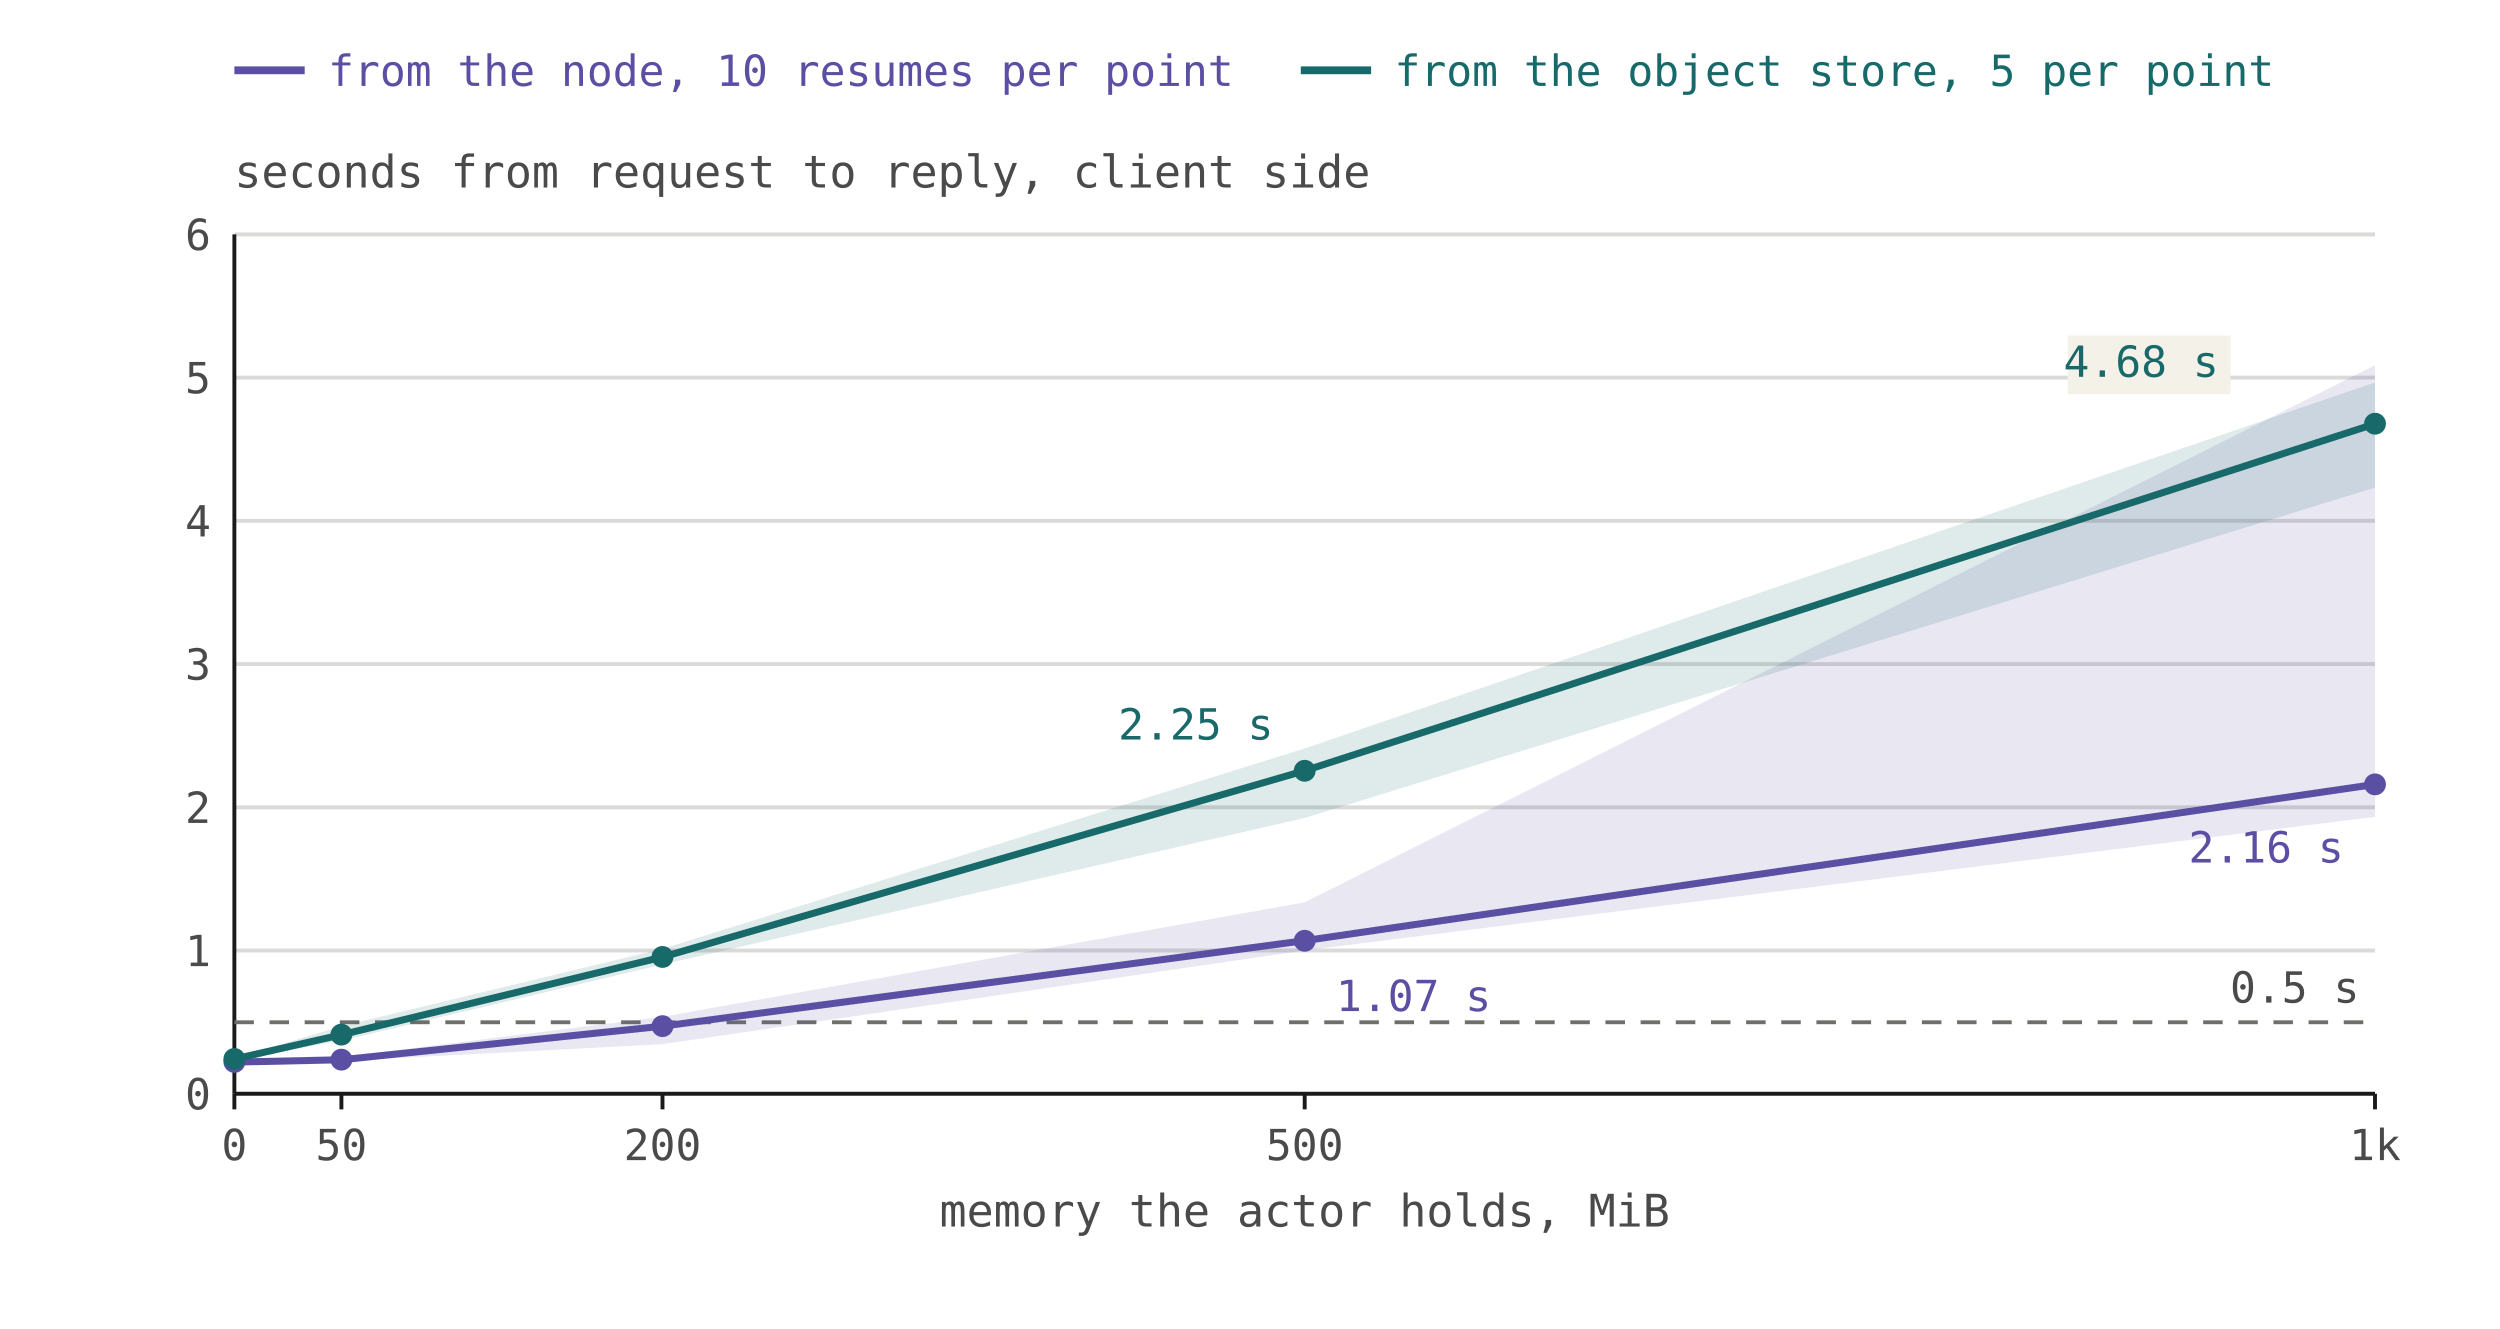
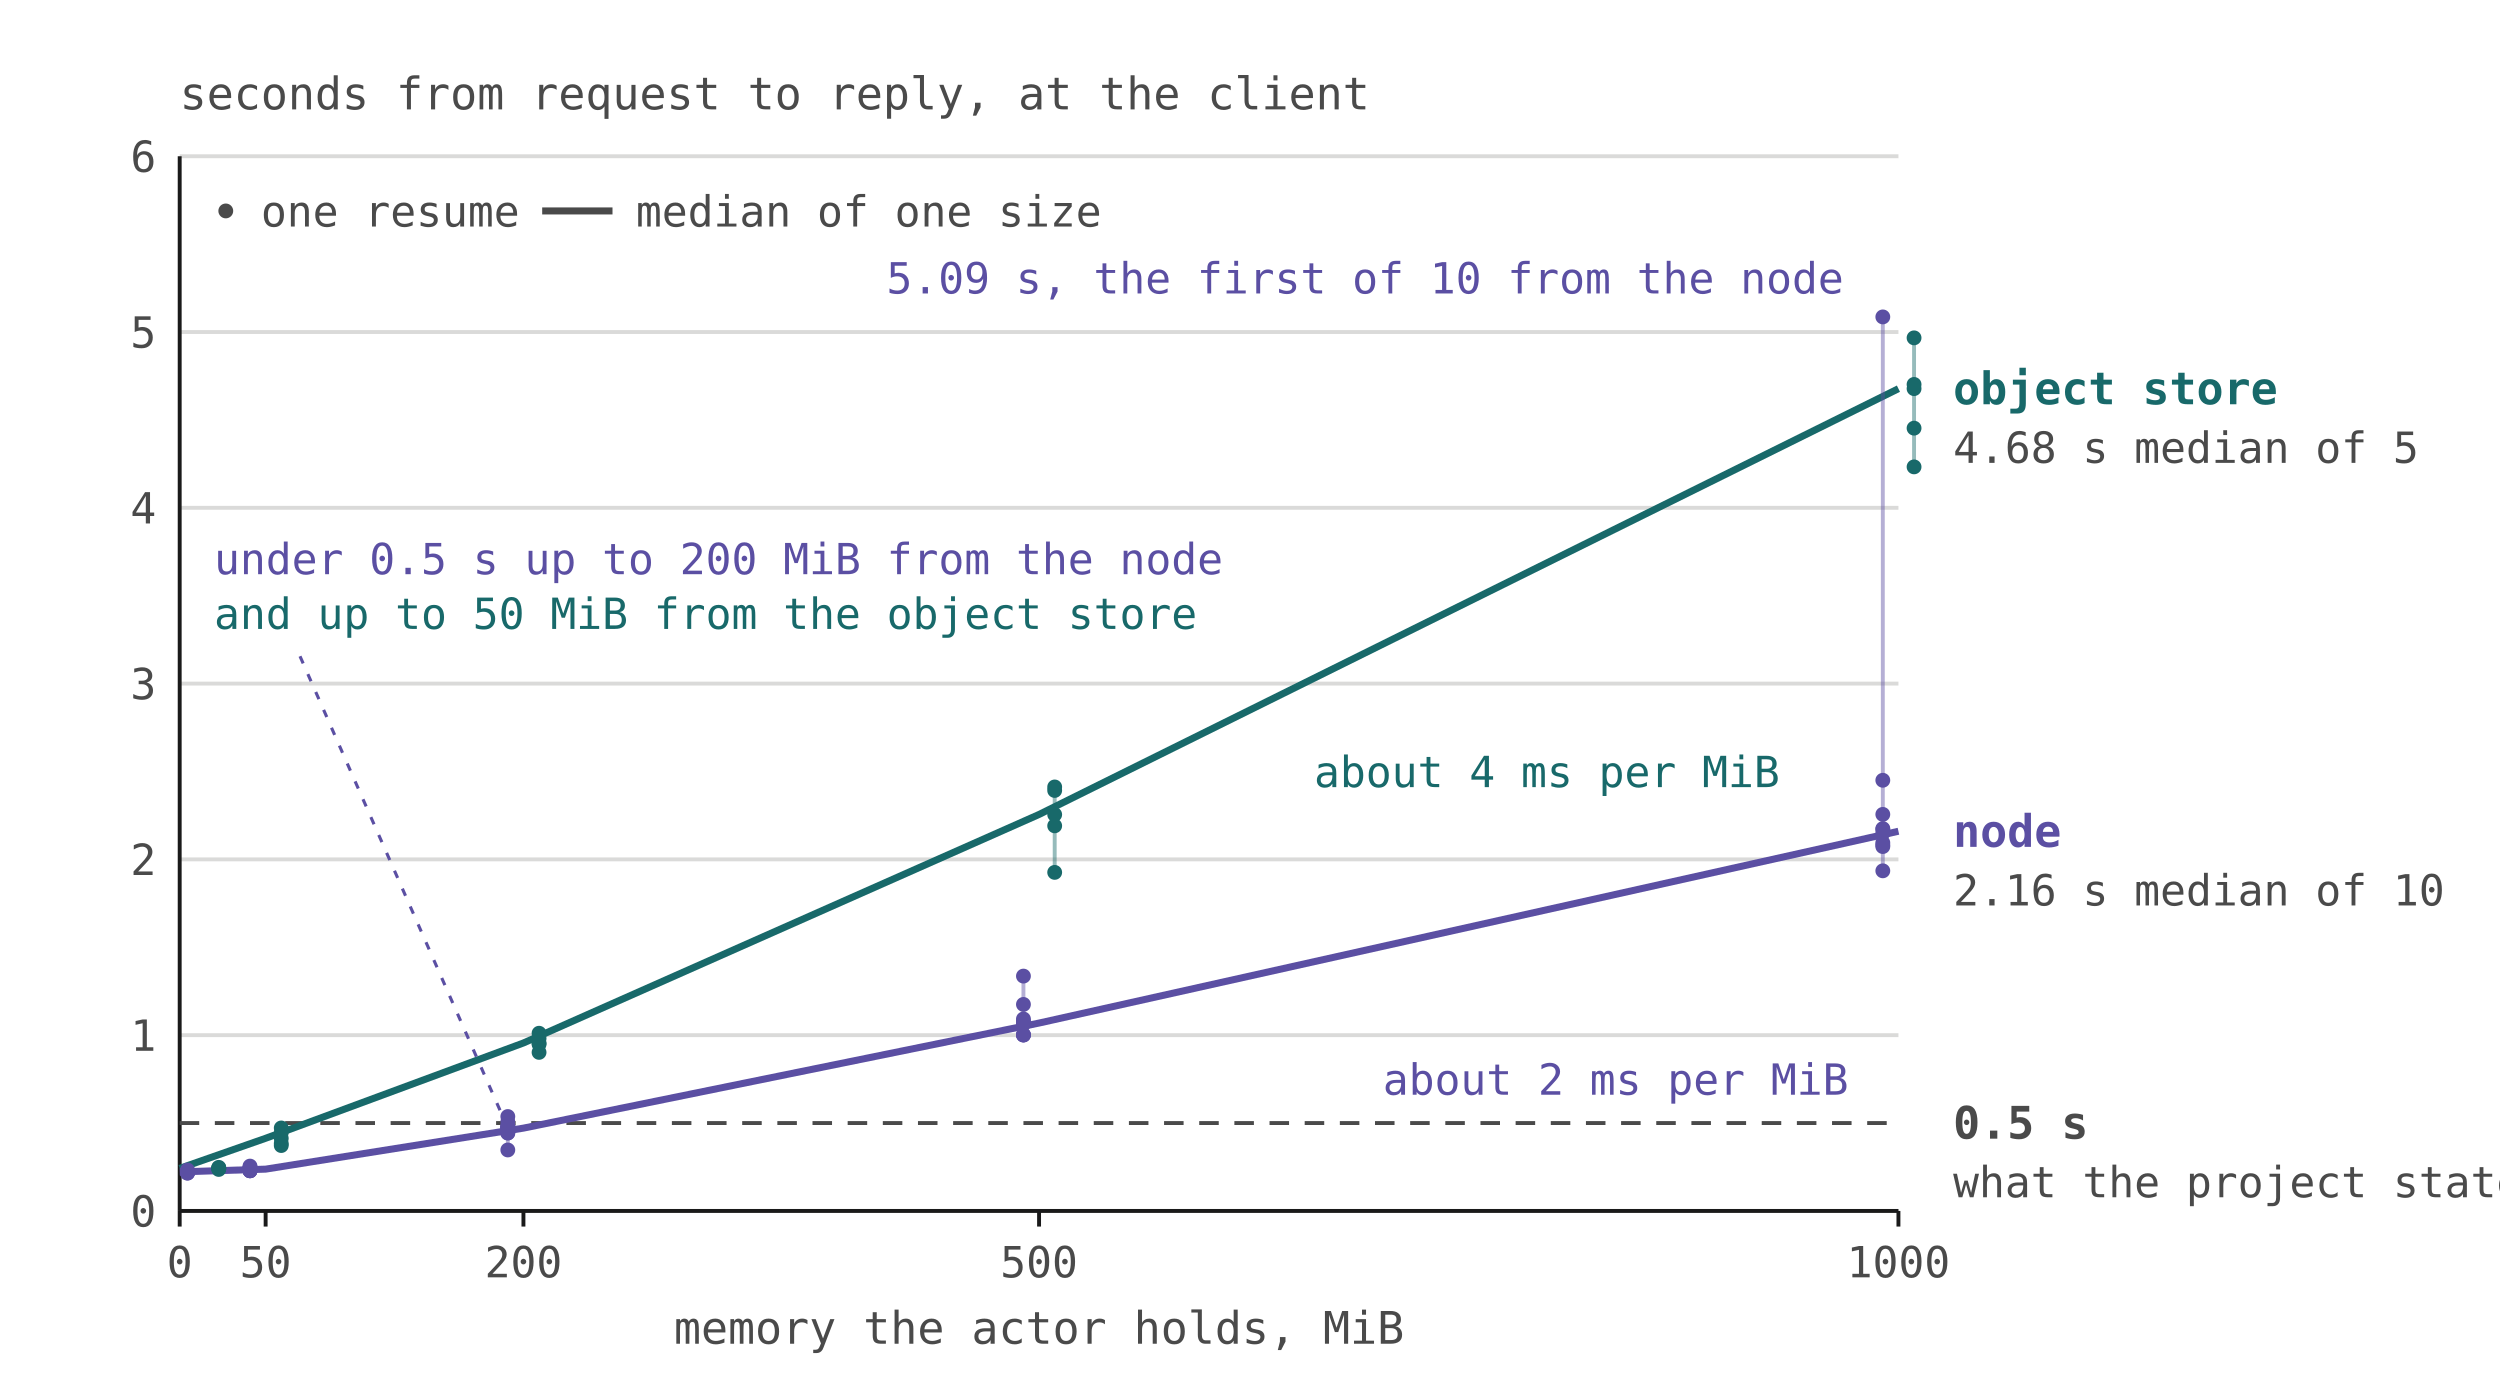
- <svg xmlns="http://www.w3.org/2000/svg" viewBox="0 0 640 340" role="img" aria-labelledby="fig-3-3-title fig-3-3-desc" font-family="JetBrains Mono, ui-monospace, monospace">
-   <line x1="60" y1="280" x2="608" y2="280" stroke="var(--m-ink-mute, #6f6f6a)" stroke-width="1" stroke-opacity="0.25" />
-   <text x="54" y="284" font-size="11" text-anchor="end" fill="var(--m-ink-soft, #4a4a4a)">0</text>
-   <line x1="60" y1="243.33" x2="608" y2="243.33" stroke="var(--m-ink-mute, #6f6f6a)" stroke-width="1" stroke-opacity="0.25" />
-   <text x="54" y="247.33" font-size="11" text-anchor="end" fill="var(--m-ink-soft, #4a4a4a)">1</text>
-   <line x1="60" y1="206.67" x2="608" y2="206.67" stroke="var(--m-ink-mute, #6f6f6a)" stroke-width="1" stroke-opacity="0.25" />
-   <text x="54" y="210.67" font-size="11" text-anchor="end" fill="var(--m-ink-soft, #4a4a4a)">2</text>
-   <line x1="60" y1="170" x2="608" y2="170" stroke="var(--m-ink-mute, #6f6f6a)" stroke-width="1" stroke-opacity="0.25" />
-   <text x="54" y="174" font-size="11" text-anchor="end" fill="var(--m-ink-soft, #4a4a4a)">3</text>
-   <line x1="60" y1="133.33" x2="608" y2="133.33" stroke="var(--m-ink-mute, #6f6f6a)" stroke-width="1" stroke-opacity="0.25" />
-   <text x="54" y="137.33" font-size="11" text-anchor="end" fill="var(--m-ink-soft, #4a4a4a)">4</text>
-   <line x1="60" y1="96.67" x2="608" y2="96.67" stroke="var(--m-ink-mute, #6f6f6a)" stroke-width="1" stroke-opacity="0.25" />
-   <text x="54" y="100.67" font-size="11" text-anchor="end" fill="var(--m-ink-soft, #4a4a4a)">5</text>
-   <line x1="60" y1="60" x2="608" y2="60" stroke="var(--m-ink-mute, #6f6f6a)" stroke-width="1" stroke-opacity="0.25" />
-   <text x="54" y="64" font-size="11" text-anchor="end" fill="var(--m-ink-soft, #4a4a4a)">6</text>
-   <line x1="60" y1="280" x2="608" y2="280" stroke="var(--m-ink, #1a1a1a)" stroke-width="1" />
-   <line x1="60" y1="60" x2="60" y2="280" stroke="var(--m-ink, #1a1a1a)" stroke-width="1" />
-   <line x1="60" y1="280" x2="60" y2="284" stroke="var(--m-ink, #1a1a1a)" stroke-width="1" />
-   <text x="60" y="297" font-size="11" text-anchor="middle" fill="var(--m-ink-soft, #4a4a4a)">0</text>
-   <line x1="87.4" y1="280" x2="87.4" y2="284" stroke="var(--m-ink, #1a1a1a)" stroke-width="1" />
-   <text x="87.4" y="297" font-size="11" text-anchor="middle" fill="var(--m-ink-soft, #4a4a4a)">50</text>
-   <line x1="169.6" y1="280" x2="169.6" y2="284" stroke="var(--m-ink, #1a1a1a)" stroke-width="1" />
-   <text x="169.6" y="297" font-size="11" text-anchor="middle" fill="var(--m-ink-soft, #4a4a4a)">200</text>
-   <line x1="334" y1="280" x2="334" y2="284" stroke="var(--m-ink, #1a1a1a)" stroke-width="1" />
-   <text x="334" y="297" font-size="11" text-anchor="middle" fill="var(--m-ink-soft, #4a4a4a)">500</text>
-   <line x1="608" y1="280" x2="608" y2="284" stroke="var(--m-ink, #1a1a1a)" stroke-width="1" />
-   <text x="608" y="297" font-size="11" text-anchor="middle" fill="var(--m-ink-soft, #4a4a4a)">1k</text>
-   <text x="334" y="314" font-size="11.5" text-anchor="middle" class="m-serif" fill="var(--m-ink-soft, #4a4a4a)">memory the actor holds, MiB</text>
-   <text x="60" y="48" font-size="11.5" class="m-serif" fill="var(--m-ink-soft, #4a4a4a)">seconds from request to reply, client side</text>
-   <path d="M60.0 261.7 L608.0 261.7" fill="none" stroke="var(--m-ink-mute, #6f6f6a)" stroke-width="1" stroke-dasharray="5 4" stroke-linejoin="round" />
-   <text x="604" y="256.67" font-size="11" text-anchor="end" class="m-serif" fill="var(--m-ink-soft, #4a4a4a)">0.5 s</text>
-   <path d="M60.0 271.5 L87.4 270.6 L169.6 260.3 L334.0 231.0 L608.0 93.5 L608.0 209.1 L334.0 243.3 L169.6 267.3 L87.4 271.6 L60.0 272.1 Z" fill="var(--m-violet-ink, #5b4fa3)" fill-opacity="0.14" stroke="none" />
-   <path d="M60.0 271.9 L87.4 271.3 L169.6 262.7 L334.0 240.8 L608.0 200.8" fill="none" stroke="var(--m-violet-ink, #5b4fa3)" stroke-width="1.8" stroke-linejoin="round" />
-   <circle cx="60" cy="271.86" r="2.8" fill="var(--m-violet-ink, #5b4fa3)" />
-   <circle cx="87.4" cy="271.27" r="2.8" fill="var(--m-violet-ink, #5b4fa3)" />
-   <circle cx="169.6" cy="262.69" r="2.8" fill="var(--m-violet-ink, #5b4fa3)" />
-   <circle cx="334" cy="240.84" r="2.8" fill="var(--m-violet-ink, #5b4fa3)" />
-   <circle cx="608" cy="200.8" r="2.8" fill="var(--m-violet-ink, #5b4fa3)" />
-   <path d="M60.0 270.9 L87.4 262.7 L169.6 242.9 L334.0 191.6 L608.0 97.9 L608.0 124.8 L334.0 209.4 L169.6 246.9 L87.4 266.4 L60.0 271.3 Z" fill="var(--m-teal-ink, #18696a)" fill-opacity="0.14" stroke="none" />
-   <path d="M60.0 271.1 L87.4 264.9 L169.6 245.0 L334.0 197.3 L608.0 108.5" fill="none" stroke="var(--m-teal-ink, #18696a)" stroke-width="1.8" stroke-linejoin="round" />
-   <circle cx="60" cy="271.09" r="2.8" fill="var(--m-teal-ink, #18696a)" />
-   <circle cx="87.4" cy="264.86" r="2.8" fill="var(--m-teal-ink, #18696a)" />
-   <circle cx="169.6" cy="244.98" r="2.8" fill="var(--m-teal-ink, #18696a)" />
-   <circle cx="334" cy="197.32" r="2.8" fill="var(--m-teal-ink, #18696a)" />
-   <circle cx="608" cy="108.47" r="2.8" fill="var(--m-teal-ink, #18696a)" />
-   <text x="326" y="189.32" font-size="11" text-anchor="end" class="m-serif" fill="var(--m-teal-ink, #18696a)">2.25 s</text>
-   <rect class="m-knock" x="529.36" y="85.89" width="41.64" height="15" fill="var(--m-panel, #f3f1e8)" />
-   <text x="568" y="96.47" font-size="11" text-anchor="end" class="m-serif" fill="var(--m-teal-ink, #18696a)">4.68 s</text>
-   <text x="342" y="258.84" font-size="11" class="m-serif" fill="var(--m-violet-ink, #5b4fa3)">1.07 s</text>
-   <text x="600" y="220.8" font-size="11" text-anchor="end" class="m-serif" fill="var(--m-violet-ink, #5b4fa3)">2.16 s</text>
-   <path d="M60 18 H78" fill="none" stroke="var(--m-violet-ink, #5b4fa3)" stroke-width="2" stroke-linejoin="round" />
-   <text x="84" y="22" font-size="11" fill="var(--m-violet-ink, #5b4fa3)">from the node, 10 resumes per point</text>
-   <path d="M333 18 H351" fill="none" stroke="var(--m-teal-ink, #18696a)" stroke-width="2" stroke-linejoin="round" />
-   <text x="357" y="22" font-size="11" fill="var(--m-teal-ink, #18696a)">from the object store, 5 per point</text>
+ <svg xmlns="http://www.w3.org/2000/svg" viewBox="0 0 640 352" role="img" aria-labelledby="fig-3-3-title fig-3-3-desc" font-family="JetBrains Mono, ui-monospace, monospace">
+   <line x1="46" y1="310" x2="486" y2="310" stroke="var(--m-ink-mute, #6f6f6a)" stroke-width="1" stroke-opacity="0.25" />
+   <text x="40" y="314" font-size="11" text-anchor="end" fill="var(--m-ink-soft, #4a4a4a)">0</text>
+   <line x1="46" y1="265" x2="486" y2="265" stroke="var(--m-ink-mute, #6f6f6a)" stroke-width="1" stroke-opacity="0.25" />
+   <text x="40" y="269" font-size="11" text-anchor="end" fill="var(--m-ink-soft, #4a4a4a)">1</text>
+   <line x1="46" y1="220" x2="486" y2="220" stroke="var(--m-ink-mute, #6f6f6a)" stroke-width="1" stroke-opacity="0.25" />
+   <text x="40" y="224" font-size="11" text-anchor="end" fill="var(--m-ink-soft, #4a4a4a)">2</text>
+   <line x1="46" y1="175" x2="486" y2="175" stroke="var(--m-ink-mute, #6f6f6a)" stroke-width="1" stroke-opacity="0.25" />
+   <text x="40" y="179" font-size="11" text-anchor="end" fill="var(--m-ink-soft, #4a4a4a)">3</text>
+   <line x1="46" y1="130" x2="486" y2="130" stroke="var(--m-ink-mute, #6f6f6a)" stroke-width="1" stroke-opacity="0.25" />
+   <text x="40" y="134" font-size="11" text-anchor="end" fill="var(--m-ink-soft, #4a4a4a)">4</text>
+   <line x1="46" y1="85" x2="486" y2="85" stroke="var(--m-ink-mute, #6f6f6a)" stroke-width="1" stroke-opacity="0.25" />
+   <text x="40" y="89" font-size="11" text-anchor="end" fill="var(--m-ink-soft, #4a4a4a)">5</text>
+   <line x1="46" y1="40" x2="486" y2="40" stroke="var(--m-ink-mute, #6f6f6a)" stroke-width="1" stroke-opacity="0.25" />
+   <text x="40" y="44" font-size="11" text-anchor="end" fill="var(--m-ink-soft, #4a4a4a)">6</text>
+   <line x1="46" y1="310" x2="486" y2="310" stroke="var(--m-ink, #1a1a1a)" stroke-width="1" />
+   <line x1="46" y1="40" x2="46" y2="310" stroke="var(--m-ink, #1a1a1a)" stroke-width="1" />
+   <line x1="46" y1="310" x2="46" y2="314" stroke="var(--m-ink, #1a1a1a)" stroke-width="1" />
+   <text x="46" y="327" font-size="11" text-anchor="middle" fill="var(--m-ink-soft, #4a4a4a)">0</text>
+   <line x1="68" y1="310" x2="68" y2="314" stroke="var(--m-ink, #1a1a1a)" stroke-width="1" />
+   <text x="68" y="327" font-size="11" text-anchor="middle" fill="var(--m-ink-soft, #4a4a4a)">50</text>
+   <line x1="134" y1="310" x2="134" y2="314" stroke="var(--m-ink, #1a1a1a)" stroke-width="1" />
+   <text x="134" y="327" font-size="11" text-anchor="middle" fill="var(--m-ink-soft, #4a4a4a)">200</text>
+   <line x1="266" y1="310" x2="266" y2="314" stroke="var(--m-ink, #1a1a1a)" stroke-width="1" />
+   <text x="266" y="327" font-size="11" text-anchor="middle" fill="var(--m-ink-soft, #4a4a4a)">500</text>
+   <line x1="486" y1="310" x2="486" y2="314" stroke="var(--m-ink, #1a1a1a)" stroke-width="1" />
+   <text x="486" y="327" font-size="11" text-anchor="middle" fill="var(--m-ink-soft, #4a4a4a)">1000</text>
+   <text x="266" y="344" font-size="11.5" text-anchor="middle" class="m-serif" fill="var(--m-ink-soft, #4a4a4a)">memory the actor holds, MiB</text>
+   <text x="46" y="28" font-size="11.5" class="m-serif" fill="var(--m-ink-soft, #4a4a4a)">seconds from request to reply, at the client</text>
+   <line x1="46" y1="287.5" x2="486" y2="287.5" stroke="var(--m-ink-soft, #4a4a4a)" stroke-width="1" stroke-dasharray="5 4" />
+   <path d="M46.0 299.1 L68.0 291.4 L134.0 267.0 L266.0 208.5 L486.0 99.5" fill="none" stroke="var(--m-teal-ink, #18696a)" stroke-width="1.8" stroke-linejoin="round" />
+   <path d="M46.0 300.0 L68.0 299.3 L134.0 288.8 L266.0 261.9 L486.0 212.8" fill="none" stroke="var(--m-violet-ink, #5b4fa3)" stroke-width="1.8" stroke-linejoin="round" />
+   <line x1="56" y1="298.84" x2="56" y2="299.38" stroke="var(--m-teal-ink, #18696a)" stroke-width="1" stroke-opacity="0.45" />
+   <circle cx="56" cy="299.11" r="1.9" fill="var(--m-teal-ink, #18696a)" />
+   <circle cx="56" cy="298.84" r="1.9" fill="var(--m-teal-ink, #18696a)" />
+   <circle cx="56" cy="299.07" r="1.9" fill="var(--m-teal-ink, #18696a)" />
+   <circle cx="56" cy="299.38" r="1.9" fill="var(--m-teal-ink, #18696a)" />
+   <circle cx="56" cy="299.07" r="1.9" fill="var(--m-teal-ink, #18696a)" />
+   <line x1="72" y1="288.76" x2="72" y2="293.26" stroke="var(--m-teal-ink, #18696a)" stroke-width="1" stroke-opacity="0.45" />
+   <circle cx="72" cy="293.26" r="1.9" fill="var(--m-teal-ink, #18696a)" />
+   <circle cx="72" cy="291.42" r="1.9" fill="var(--m-teal-ink, #18696a)" />
+   <circle cx="72" cy="292.72" r="1.9" fill="var(--m-teal-ink, #18696a)" />
+   <circle cx="72" cy="289.98" r="1.9" fill="var(--m-teal-ink, #18696a)" />
+   <circle cx="72" cy="288.76" r="1.9" fill="var(--m-teal-ink, #18696a)" />
+   <line x1="138" y1="264.51" x2="138" y2="269.41" stroke="var(--m-teal-ink, #18696a)" stroke-width="1" stroke-opacity="0.45" />
+   <circle cx="138" cy="269.41" r="1.9" fill="var(--m-teal-ink, #18696a)" />
+   <circle cx="138" cy="267.34" r="1.9" fill="var(--m-teal-ink, #18696a)" />
+   <circle cx="138" cy="264.51" r="1.9" fill="var(--m-teal-ink, #18696a)" />
+   <circle cx="138" cy="267.02" r="1.9" fill="var(--m-teal-ink, #18696a)" />
+   <circle cx="138" cy="265.86" r="1.9" fill="var(--m-teal-ink, #18696a)" />
+   <line x1="270" y1="201.46" x2="270" y2="223.33" stroke="var(--m-teal-ink, #18696a)" stroke-width="1" stroke-opacity="0.45" />
+   <circle cx="270" cy="211.41" r="1.9" fill="var(--m-teal-ink, #18696a)" />
+   <circle cx="270" cy="202.36" r="1.9" fill="var(--m-teal-ink, #18696a)" />
+   <circle cx="270" cy="201.46" r="1.9" fill="var(--m-teal-ink, #18696a)" />
+   <circle cx="270" cy="208.53" r="1.9" fill="var(--m-teal-ink, #18696a)" />
+   <circle cx="270" cy="223.33" r="1.9" fill="var(--m-teal-ink, #18696a)" />
+   <line x1="490" y1="86.49" x2="490" y2="119.52" stroke="var(--m-teal-ink, #18696a)" stroke-width="1" stroke-opacity="0.45" />
+   <circle cx="490" cy="86.49" r="1.9" fill="var(--m-teal-ink, #18696a)" />
+   <circle cx="490" cy="99.49" r="1.9" fill="var(--m-teal-ink, #18696a)" />
+   <circle cx="490" cy="109.61" r="1.9" fill="var(--m-teal-ink, #18696a)" />
+   <circle cx="490" cy="98.41" r="1.9" fill="var(--m-teal-ink, #18696a)" />
+   <circle cx="490" cy="119.52" r="1.9" fill="var(--m-teal-ink, #18696a)" />
+   <line x1="48" y1="299.52" x2="48" y2="300.33" stroke="var(--m-violet-ink, #5b4fa3)" stroke-width="1" stroke-opacity="0.45" />
+   <circle cx="48" cy="299.96" r="1.9" fill="var(--m-violet-ink, #5b4fa3)" />
+   <circle cx="48" cy="300.1" r="1.9" fill="var(--m-violet-ink, #5b4fa3)" />
+   <circle cx="48" cy="299.92" r="1.9" fill="var(--m-violet-ink, #5b4fa3)" />
+   <circle cx="48" cy="300.1" r="1.9" fill="var(--m-violet-ink, #5b4fa3)" />
+   <circle cx="48" cy="300.33" r="1.9" fill="var(--m-violet-ink, #5b4fa3)" />
+   <circle cx="48" cy="300.19" r="1.9" fill="var(--m-violet-ink, #5b4fa3)" />
+   <circle cx="48" cy="299.83" r="1.9" fill="var(--m-violet-ink, #5b4fa3)" />
+   <circle cx="48" cy="300.28" r="1.9" fill="var(--m-violet-ink, #5b4fa3)" />
+   <circle cx="48" cy="299.52" r="1.9" fill="var(--m-violet-ink, #5b4fa3)" />
+   <circle cx="48" cy="299.88" r="1.9" fill="var(--m-violet-ink, #5b4fa3)" />
+   <line x1="64" y1="298.52" x2="64" y2="299.74" stroke="var(--m-violet-ink, #5b4fa3)" stroke-width="1" stroke-opacity="0.45" />
+   <circle cx="64" cy="299.07" r="1.9" fill="var(--m-violet-ink, #5b4fa3)" />
+   <circle cx="64" cy="298.52" r="1.9" fill="var(--m-violet-ink, #5b4fa3)" />
+   <circle cx="64" cy="299.38" r="1.9" fill="var(--m-violet-ink, #5b4fa3)" />
+   <circle cx="64" cy="299.2" r="1.9" fill="var(--m-violet-ink, #5b4fa3)" />
+   <circle cx="64" cy="299.74" r="1.9" fill="var(--m-violet-ink, #5b4fa3)" />
+   <circle cx="64" cy="299.7" r="1.9" fill="var(--m-violet-ink, #5b4fa3)" />
+   <circle cx="64" cy="298.89" r="1.9" fill="var(--m-violet-ink, #5b4fa3)" />
+   <circle cx="64" cy="298.89" r="1.9" fill="var(--m-violet-ink, #5b4fa3)" />
+   <circle cx="64" cy="299.7" r="1.9" fill="var(--m-violet-ink, #5b4fa3)" />
+   <circle cx="64" cy="299.7" r="1.9" fill="var(--m-violet-ink, #5b4fa3)" />
+   <line x1="130" y1="285.83" x2="130" y2="294.39" stroke="var(--m-violet-ink, #5b4fa3)" stroke-width="1" stroke-opacity="0.45" />
+   <circle cx="130" cy="289.52" r="1.9" fill="var(--m-violet-ink, #5b4fa3)" />
+   <circle cx="130" cy="288.81" r="1.9" fill="var(--m-violet-ink, #5b4fa3)" />
+   <circle cx="130" cy="290.02" r="1.9" fill="var(--m-violet-ink, #5b4fa3)" />
+   <circle cx="130" cy="288.18" r="1.9" fill="var(--m-violet-ink, #5b4fa3)" />
+   <circle cx="130" cy="290.07" r="1.9" fill="var(--m-violet-ink, #5b4fa3)" />
+   <circle cx="130" cy="294.39" r="1.9" fill="var(--m-violet-ink, #5b4fa3)" />
+   <circle cx="130" cy="285.83" r="1.9" fill="var(--m-violet-ink, #5b4fa3)" />
+   <circle cx="130" cy="287.19" r="1.9" fill="var(--m-violet-ink, #5b4fa3)" />
+   <circle cx="130" cy="288.72" r="1.9" fill="var(--m-violet-ink, #5b4fa3)" />
+   <circle cx="130" cy="288.31" r="1.9" fill="var(--m-violet-ink, #5b4fa3)" />
+   <line x1="262" y1="249.88" x2="262" y2="264.96" stroke="var(--m-violet-ink, #5b4fa3)" stroke-width="1" stroke-opacity="0.45" />
+   <circle cx="262" cy="249.88" r="1.9" fill="var(--m-violet-ink, #5b4fa3)" />
+   <circle cx="262" cy="264.96" r="1.9" fill="var(--m-violet-ink, #5b4fa3)" />
+   <circle cx="262" cy="260.86" r="1.9" fill="var(--m-violet-ink, #5b4fa3)" />
+   <circle cx="262" cy="261.99" r="1.9" fill="var(--m-violet-ink, #5b4fa3)" />
+   <circle cx="262" cy="264.91" r="1.9" fill="var(--m-violet-ink, #5b4fa3)" />
+   <circle cx="262" cy="257.13" r="1.9" fill="var(--m-violet-ink, #5b4fa3)" />
+   <circle cx="262" cy="262.17" r="1.9" fill="var(--m-violet-ink, #5b4fa3)" />
+   <circle cx="262" cy="261.45" r="1.9" fill="var(--m-violet-ink, #5b4fa3)" />
+   <circle cx="262" cy="261.9" r="1.9" fill="var(--m-violet-ink, #5b4fa3)" />
+   <circle cx="262" cy="264.96" r="1.9" fill="var(--m-violet-ink, #5b4fa3)" />
+   <line x1="482" y1="81.13" x2="482" y2="222.93" stroke="var(--m-violet-ink, #5b4fa3)" stroke-width="1" stroke-opacity="0.45" />
+   <circle cx="482" cy="81.13" r="1.9" fill="var(--m-violet-ink, #5b4fa3)" />
+   <circle cx="482" cy="215.73" r="1.9" fill="var(--m-violet-ink, #5b4fa3)" />
+   <circle cx="482" cy="222.93" r="1.9" fill="var(--m-violet-ink, #5b4fa3)" />
+   <circle cx="482" cy="216.31" r="1.9" fill="var(--m-violet-ink, #5b4fa3)" />
+   <circle cx="482" cy="213.3" r="1.9" fill="var(--m-violet-ink, #5b4fa3)" />
+   <circle cx="482" cy="212.31" r="1.9" fill="var(--m-violet-ink, #5b4fa3)" />
+   <circle cx="482" cy="216.72" r="1.9" fill="var(--m-violet-ink, #5b4fa3)" />
+   <circle cx="482" cy="212.13" r="1.9" fill="var(--m-violet-ink, #5b4fa3)" />
+   <circle cx="482" cy="208.48" r="1.9" fill="var(--m-violet-ink, #5b4fa3)" />
+   <circle cx="482" cy="199.75" r="1.9" fill="var(--m-violet-ink, #5b4fa3)" />
+   <text x="500" y="103.49" font-size="11.5" font-weight="700" fill="var(--m-teal-ink, #18696a)">object store</text>
+   <text x="500" y="118.49" font-size="11" class="m-serif" fill="var(--m-ink-soft, #4a4a4a)">4.68 s median of 5</text>
+   <text x="500" y="216.8" font-size="11.5" font-weight="700" fill="var(--m-violet-ink, #5b4fa3)">node</text>
+   <text x="500" y="231.8" font-size="11" class="m-serif" fill="var(--m-ink-soft, #4a4a4a)">2.16 s median of 10</text>
+   <text x="472" y="75.13" font-size="11" text-anchor="end" class="m-serif" fill="var(--m-violet-ink, #5b4fa3)">5.09 s, the first of 10 from the node</text>
+   <text x="336.4" y="201.5" font-size="11" class="m-serif" fill="var(--m-teal-ink, #18696a)">about 4 ms per MiB</text>
+   <text x="354" y="280.25" font-size="11" class="m-serif" fill="var(--m-violet-ink, #5b4fa3)">about 2 ms per MiB</text>
+   <text x="500" y="291.5" font-size="11.5" font-weight="700" fill="var(--m-ink-soft, #4a4a4a)">0.5 s</text>
+   <text x="500" y="306.5" font-size="11" class="m-serif" fill="var(--m-ink-soft, #4a4a4a)">what the project states</text>
+   <circle cx="57.8" cy="54" r="1.9" fill="var(--m-ink-soft, #4a4a4a)" />
+   <text x="66.8" y="58" font-size="11" class="m-serif" fill="var(--m-ink-soft, #4a4a4a)">one resume</text>
+   <line x1="138.8" y1="54" x2="156.8" y2="54" stroke="var(--m-ink-soft, #4a4a4a)" stroke-width="1.8" />
+   <text x="162.8" y="58" font-size="11" class="m-serif" fill="var(--m-ink-soft, #4a4a4a)">median of one size</text>
+   <polyline points="76.8,168 130,288.76" fill="none" stroke="var(--m-violet-ink, #5b4fa3)" stroke-width="0.8" stroke-dasharray="2 3" />
+   <circle cx="130" cy="288.76" r="2" fill="var(--m-violet-ink, #5b4fa3)" />
+   <text x="54.8" y="147" font-size="11" class="m-serif" fill="var(--m-violet-ink, #5b4fa3)">under 0.5 s up to 200 MiB from the node</text>
+   <text x="54.8" y="161" font-size="11" class="m-serif" fill="var(--m-teal-ink, #18696a)">and up to 50 MiB from the object store</text>
</svg>
